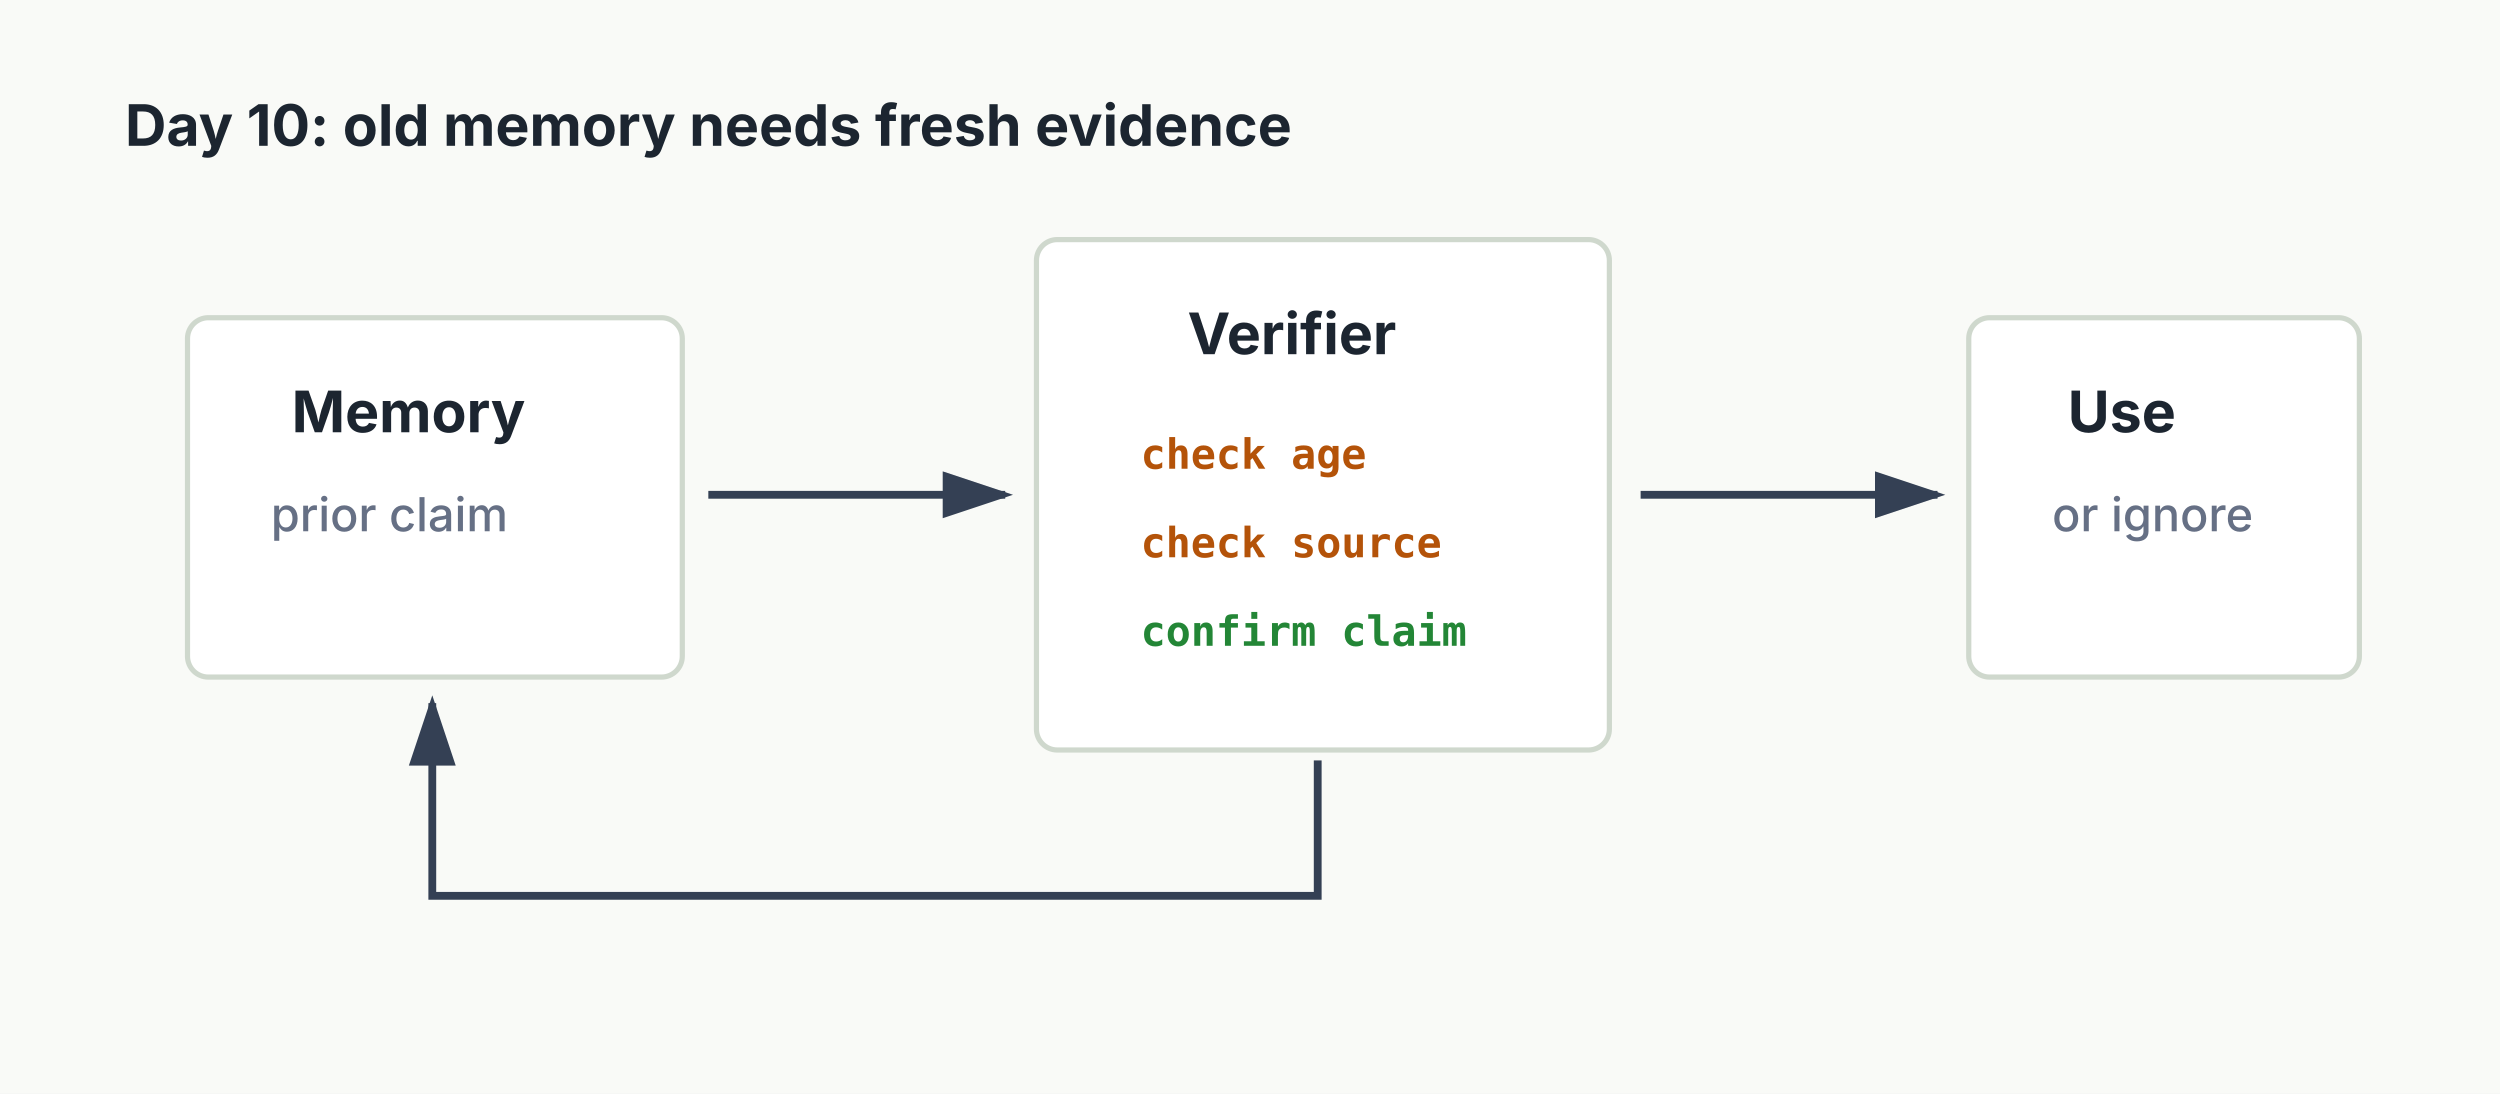
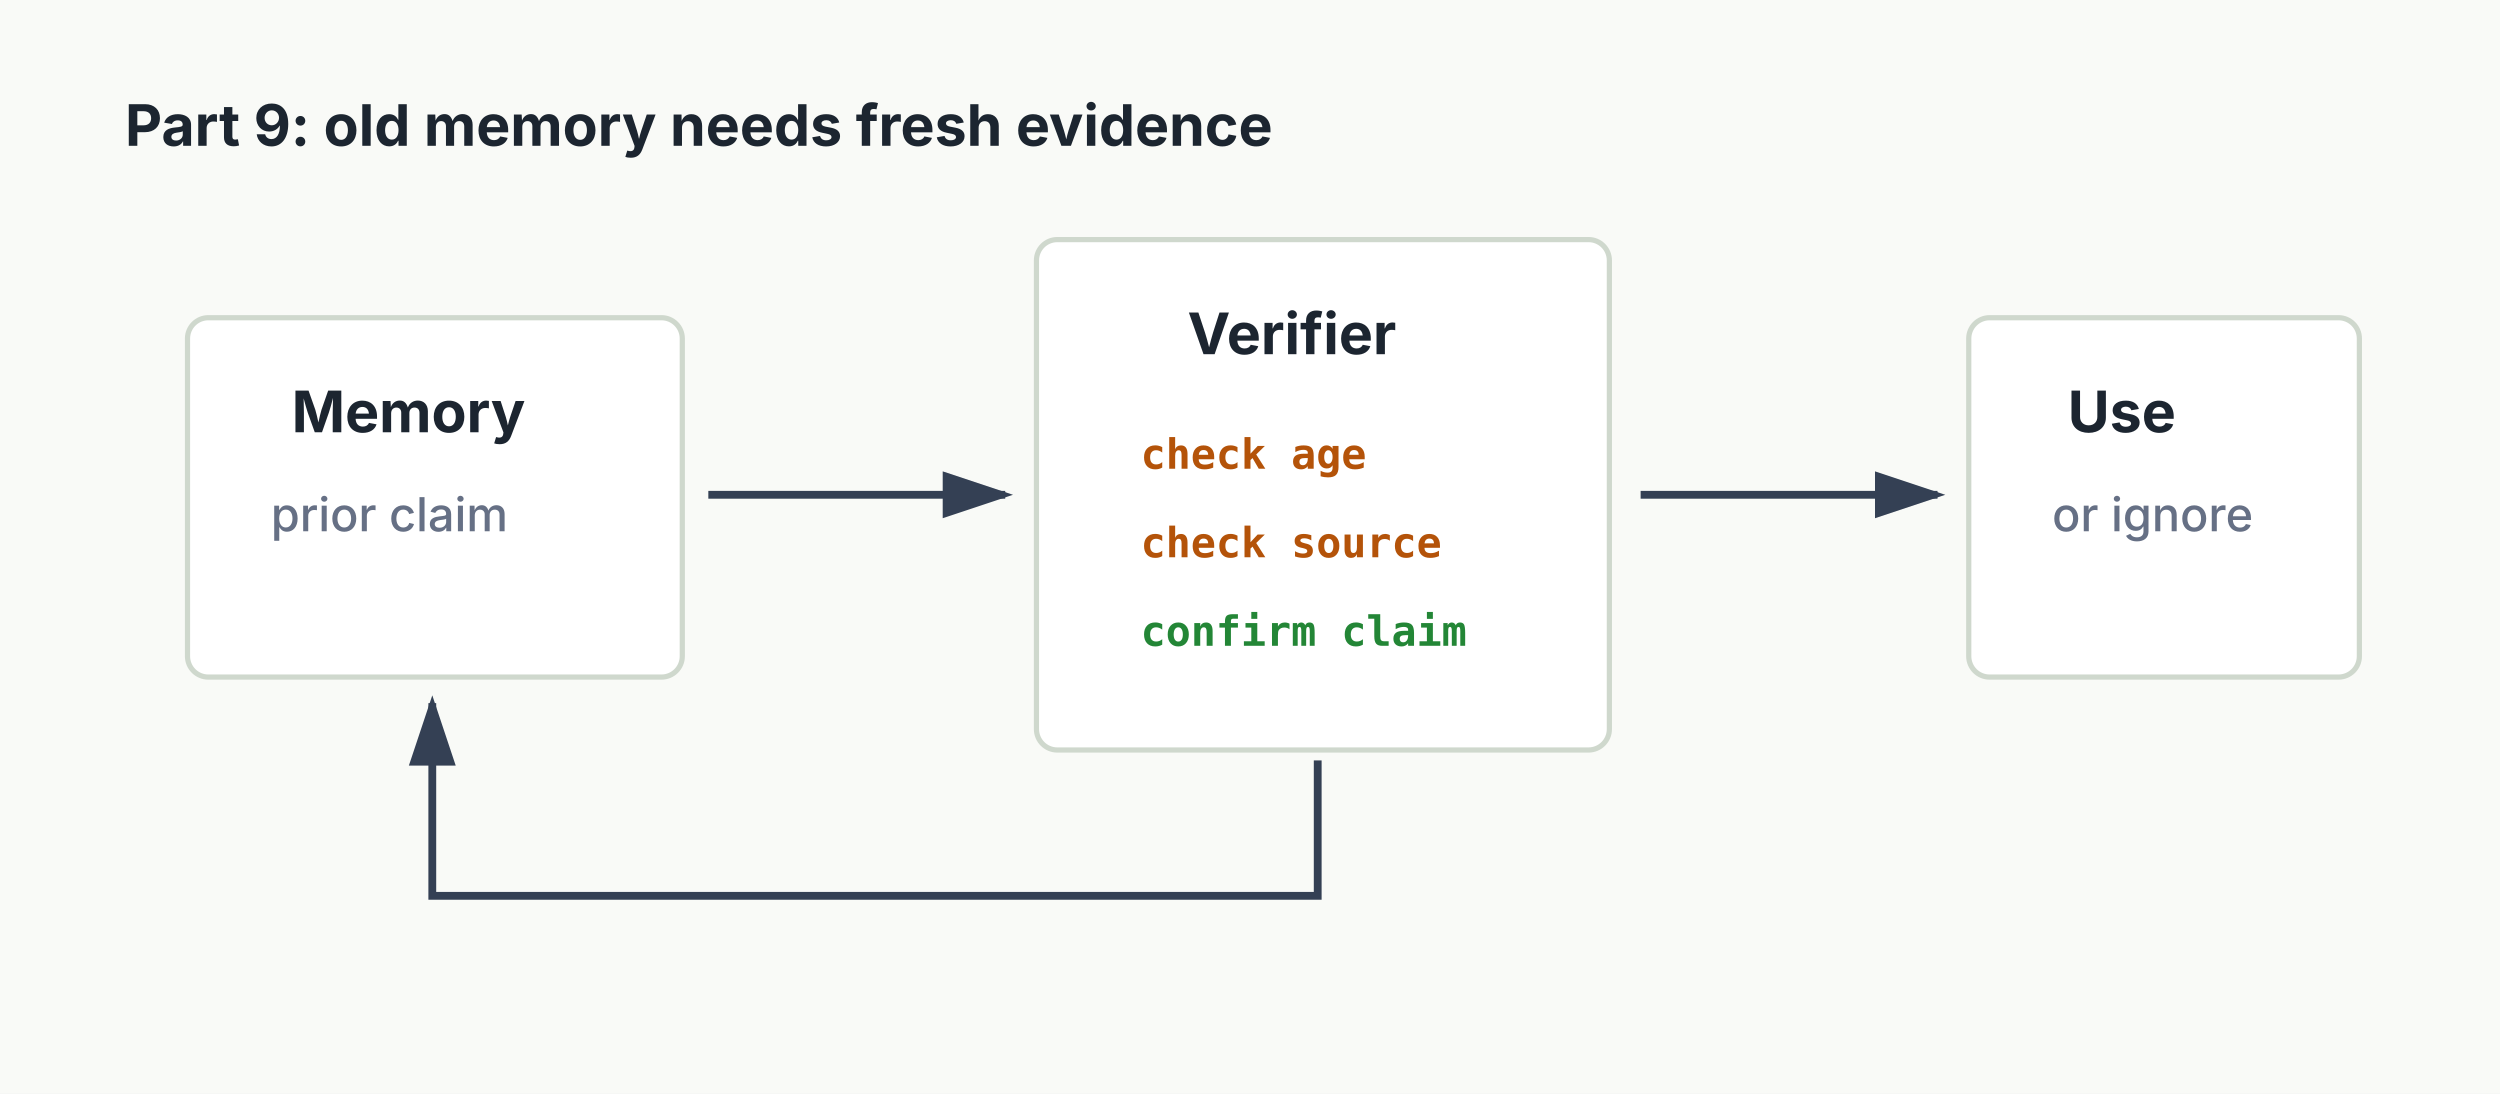
<svg xmlns="http://www.w3.org/2000/svg" width="960" height="420" viewBox="0 0 960 420" role="img" aria-labelledby="title desc">
  <defs>
    <style>
      .bg{fill:#f9faf7}.ink{fill:#1c2530}.muted{fill:#667085}.panel{fill:#ffffff;stroke:#cfd8cd;stroke-width:2}.ok{fill:#238636}.warn{fill:#b45309}.line{stroke:#344054;stroke-width:3;fill:none;marker-end:url(#arrow)}.small{font:500 18px Inter,Arial,sans-serif}.label{font:700 22px Inter,Arial,sans-serif}.mono{font:600 16px ui-monospace,SFMono-Regular,Menlo,monospace}
    </style>
    <marker id="arrow" markerWidth="10" markerHeight="10" refX="8" refY="3" orient="auto" markerUnits="strokeWidth">
      <path d="M0,0 L0,6 L9,3 z" fill="#344054" />
    </marker>
  </defs>
  <rect class="bg" width="960" height="420" />
-   <text class="ink label" x="48" y="56">Day 10: old memory needs fresh evidence</text>
+   <text class="ink label" x="48" y="56">Part 9: old memory needs fresh evidence</text>
  <rect class="panel" x="72" y="122" width="190" height="138" rx="8" />
  <text class="ink label" x="112" y="166">Memory</text>
  <text class="muted small" x="104" y="204">prior claim</text>
  <path class="line" d="M272 190 H386" />
  <rect class="panel" x="398" y="92" width="220" height="196" rx="8" />
  <text class="ink label" x="456" y="136">Verifier</text>
  <text class="warn mono" x="438" y="180">check age</text>
  <text class="warn mono" x="438" y="214">check source</text>
  <text class="ok mono" x="438" y="248">confirm claim</text>
  <path class="line" d="M630 190 H744" />
  <rect class="panel" x="756" y="122" width="150" height="138" rx="8" />
  <text class="ink label" x="794" y="166">Use</text>
  <text class="muted small" x="788" y="204">or ignore</text>
  <path class="line" d="M506 292 V344 H166 V270" />
</svg>
